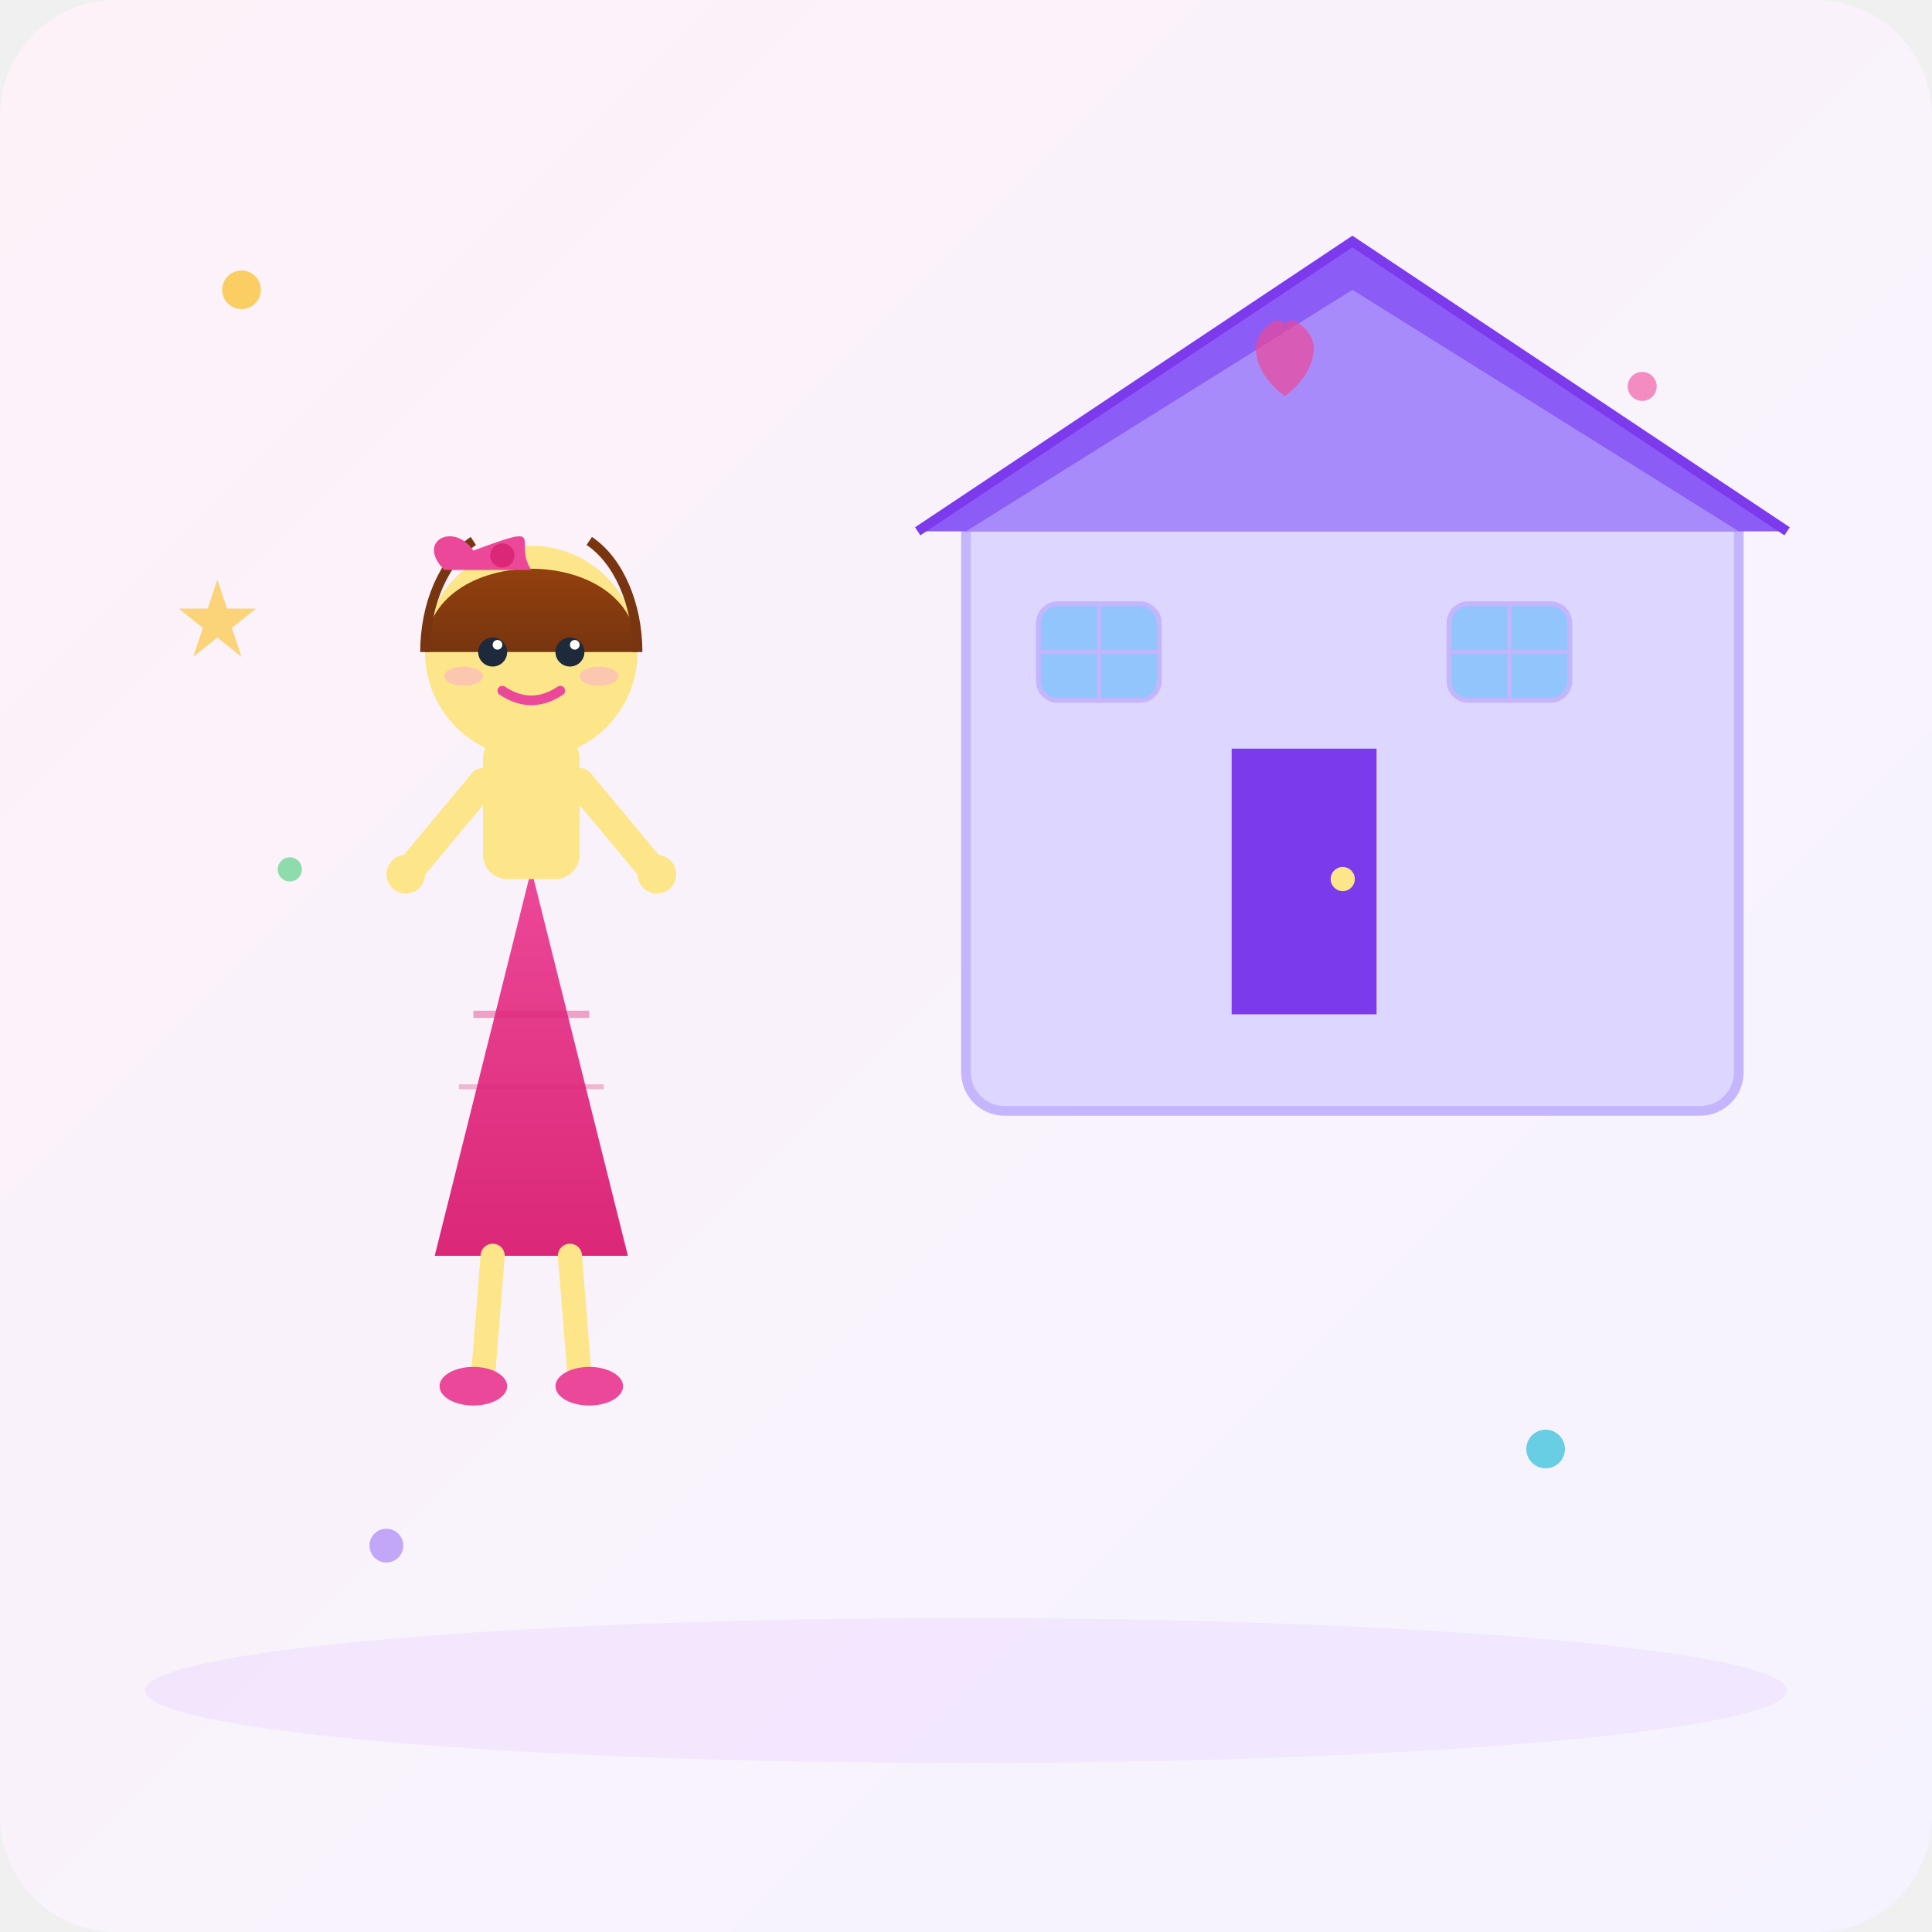
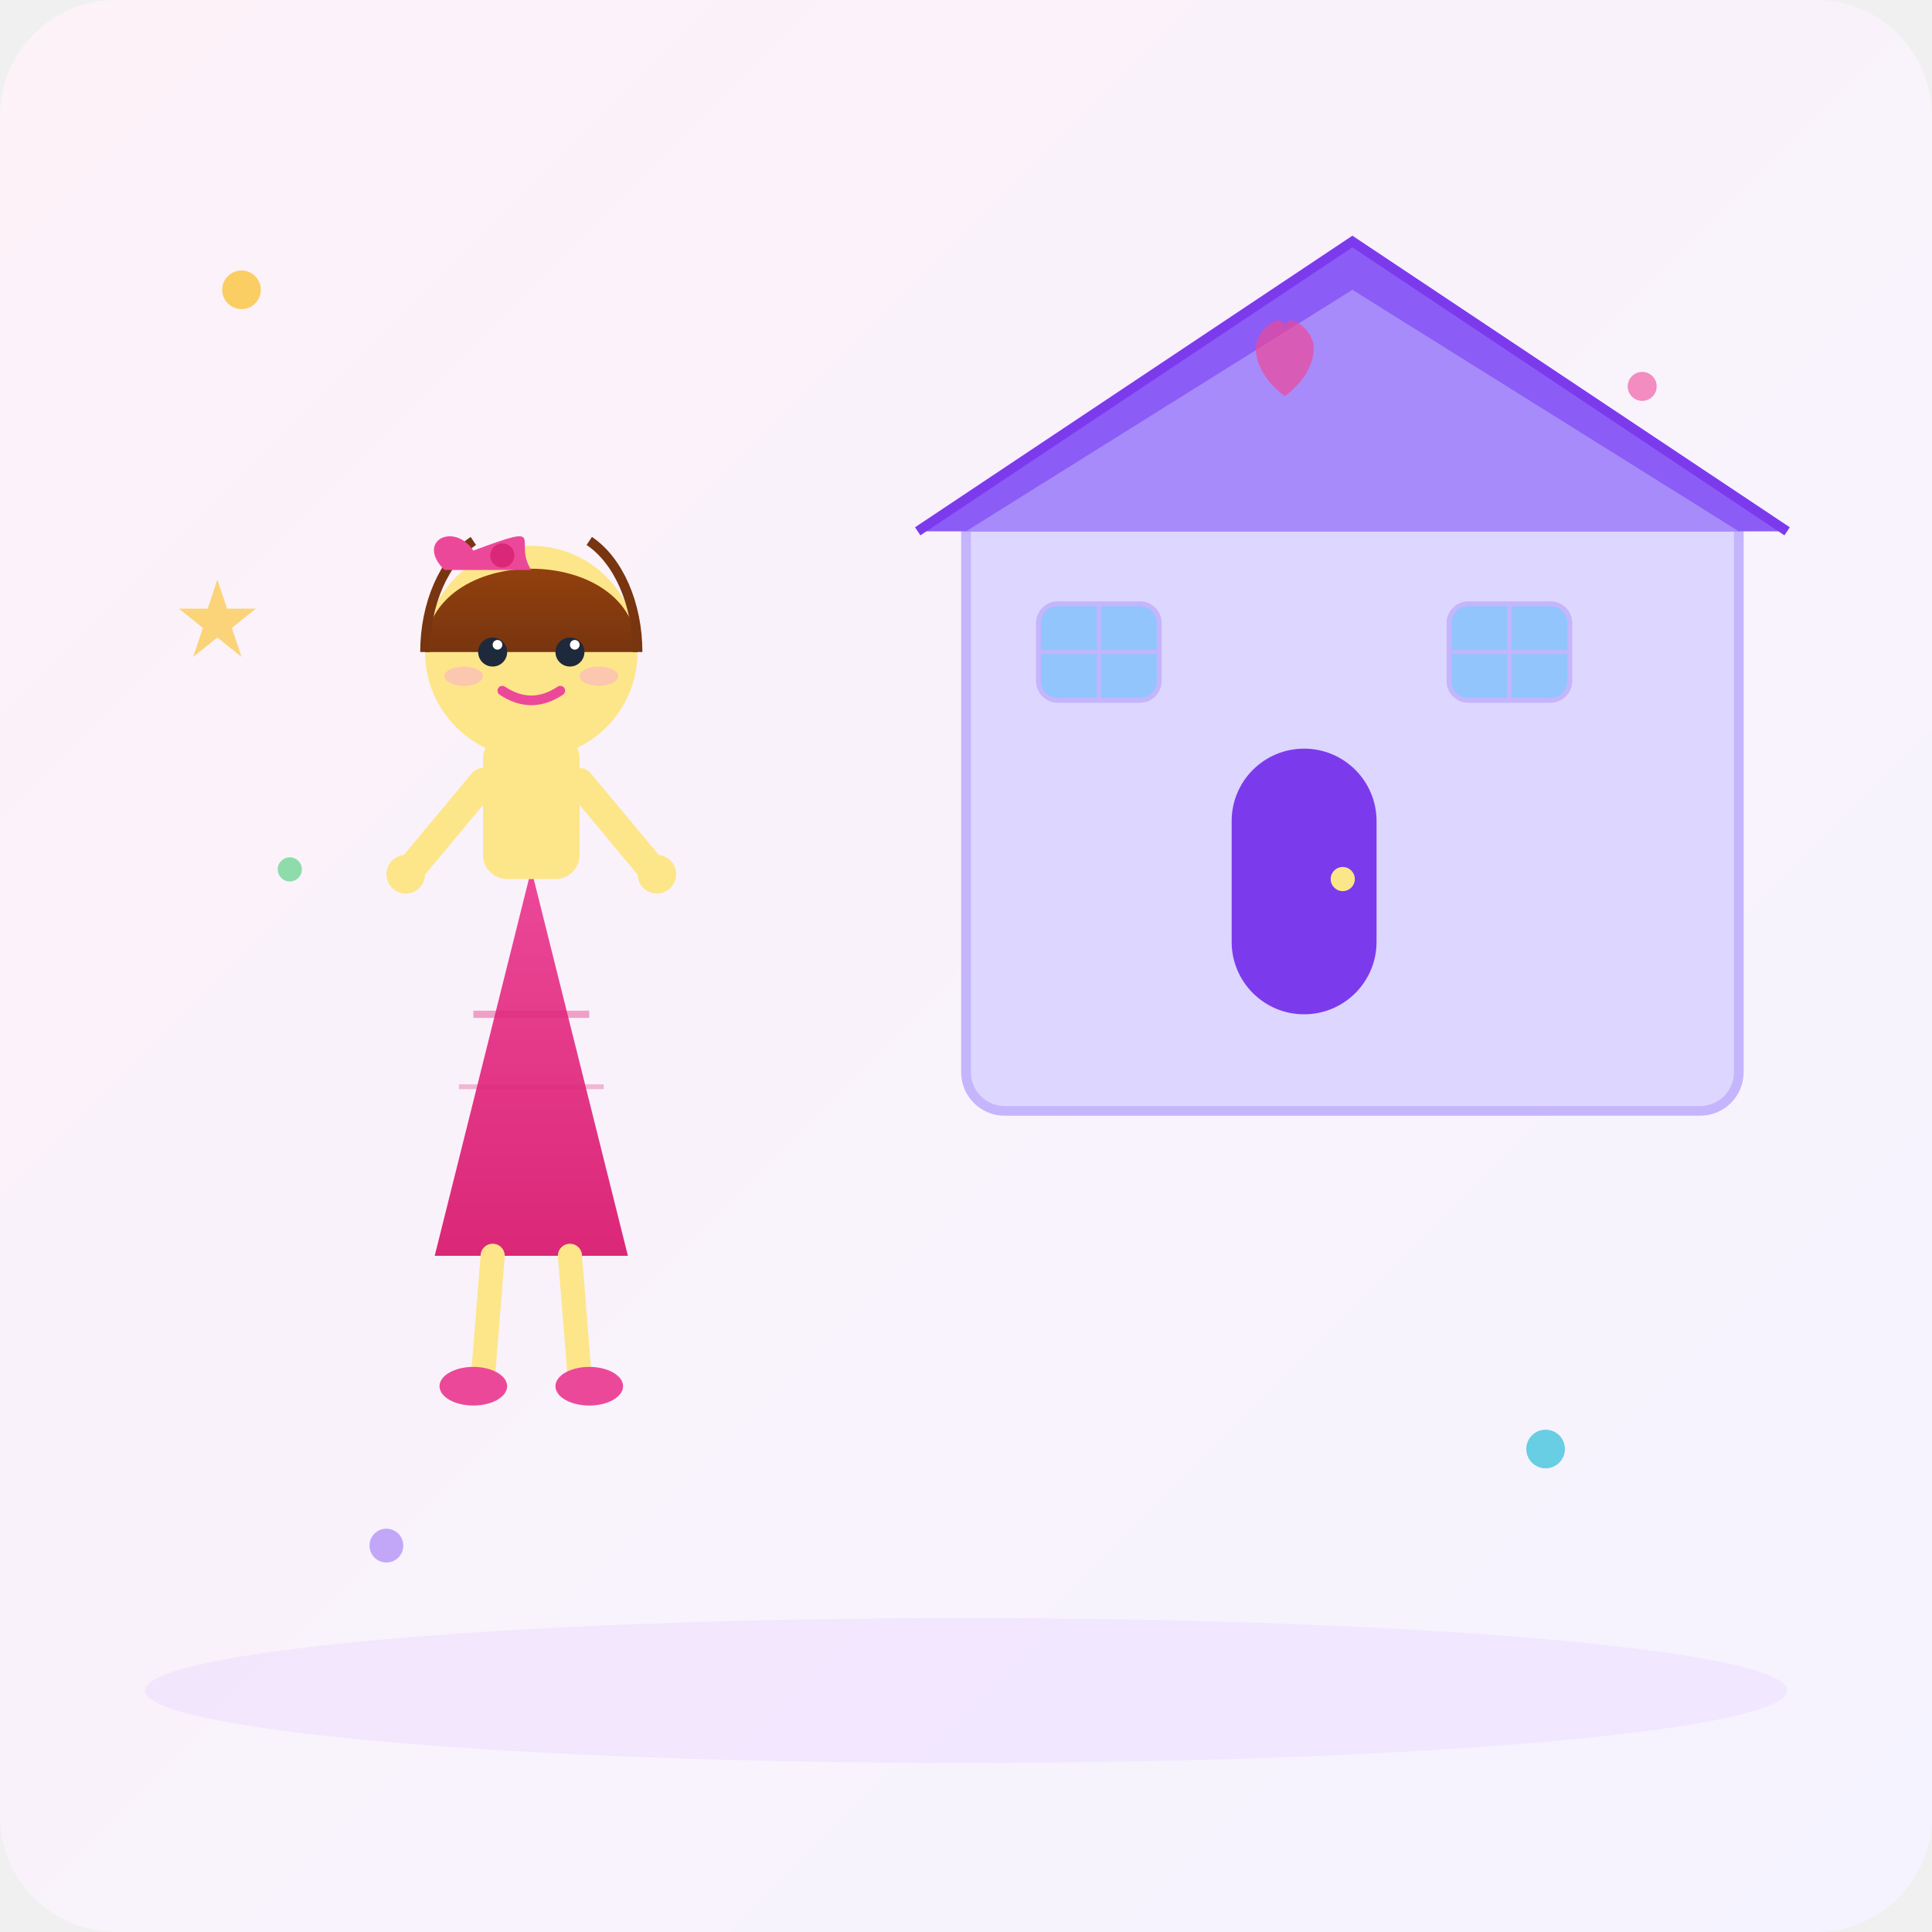
<svg xmlns="http://www.w3.org/2000/svg" width="400" height="400" viewBox="0 0 400 400">
  <defs>
    <linearGradient id="bg1" x1="0%" y1="0%" x2="100%" y2="100%">
      <stop offset="0%" style="stop-color:#FDF2F8" />
      <stop offset="100%" style="stop-color:#F5F3FF" />
    </linearGradient>
    <linearGradient id="dress1" x1="0%" y1="0%" x2="0%" y2="100%">
      <stop offset="0%" style="stop-color:#EC4899" />
      <stop offset="100%" style="stop-color:#DB2777" />
    </linearGradient>
    <linearGradient id="hair1" x1="0%" y1="0%" x2="0%" y2="100%">
      <stop offset="0%" style="stop-color:#92400E" />
      <stop offset="100%" style="stop-color:#78350F" />
    </linearGradient>
  </defs>
  <rect width="400" height="400" fill="url(#bg1)" rx="24" />
  <circle cx="50" cy="60" r="4" fill="#FBBF24" opacity="0.7" />
  <circle cx="340" cy="80" r="3" fill="#EC4899" opacity="0.6" />
  <circle cx="80" cy="320" r="3.5" fill="#8B5CF6" opacity="0.5" />
  <circle cx="320" cy="300" r="4" fill="#06B6D4" opacity="0.6" />
  <circle cx="60" cy="180" r="2.5" fill="#22C55E" opacity="0.5" />
  <circle cx="350" cy="200" r="3" fill="#F97316" opacity="0.5" />
  <path d="M45 120 L47 126 L53 126 L48 130 L50 136 L45 132 L40 136 L42 130 L37 126 L43 126Z" fill="#FBBF24" opacity="0.6" />
  <path d="M345 150 L347 156 L353 156 L348 160 L350 166 L345 162 L340 166 L342 160 L337 156 L343 156Z" fill="#EC4899" opacity="0.5" />
  <rect x="200" y="100" width="160" height="130" rx="8" fill="#DDD6FE" stroke="#C4B5FD" stroke-width="2" />
  <path d="M190 110 L280 50 L370 110" fill="#8B5CF6" stroke="#7C3AED" stroke-width="2" />
  <path d="M200 110 L280 60 L360 110" fill="#A78BFA" />
-   <rect x="255" y="155" width="30" height="55" rx="15 15 0 0" fill="#7C3AED" />
+   <rect x="255" y="155" width="30" height="55" rx="15" fill="#7C3AED" />
  <circle cx="278" cy="182" r="2.5" fill="#FDE68A" />
  <rect x="215" y="125" width="25" height="20" rx="4" fill="#93C5FD" stroke="#C4B5FD" stroke-width="1" />
  <rect x="300" y="125" width="25" height="20" rx="4" fill="#93C5FD" stroke="#C4B5FD" stroke-width="1" />
  <line x1="227.5" y1="125" x2="227.5" y2="145" stroke="#C4B5FD" stroke-width="0.8" />
  <line x1="215" y1="135" x2="240" y2="135" stroke="#C4B5FD" stroke-width="0.8" />
  <line x1="312.5" y1="125" x2="312.5" y2="145" stroke="#C4B5FD" stroke-width="0.8" />
  <line x1="300" y1="135" x2="325" y2="135" stroke="#C4B5FD" stroke-width="0.8" />
  <path d="M272 72 C272 68, 266 64, 266 68 C266 64, 260 68, 260 72 C260 78, 266 82, 266 82 C266 82, 272 78, 272 72Z" fill="#EC4899" opacity="0.7" />
  <g transform="translate(60, 90)">
    <path d="M50 90 L30 170 L70 170Z" fill="url(#dress1)" />
    <path d="M38 120 L62 120" stroke="#DB2777" stroke-width="1.5" opacity="0.4" />
    <path d="M35 135 L65 135" stroke="#DB2777" stroke-width="1" opacity="0.3" />
    <rect x="40" y="62" width="20" height="30" rx="5" fill="#FDE68A" />
    <line x1="40" y1="72" x2="25" y2="90" stroke="#FDE68A" stroke-width="6" stroke-linecap="round" />
    <line x1="60" y1="72" x2="75" y2="90" stroke="#FDE68A" stroke-width="6" stroke-linecap="round" />
    <circle cx="24" cy="91" r="4" fill="#FDE68A" />
    <circle cx="76" cy="91" r="4" fill="#FDE68A" />
    <circle cx="50" cy="45" r="22" fill="#FDE68A" />
    <path d="M28 45 C28 22, 72 22, 72 45" fill="url(#hair1)" />
    <path d="M28 45 C28 35, 32 26, 38 22" stroke="#78350F" stroke-width="2" fill="none" />
    <path d="M72 45 C72 35, 68 26, 62 22" stroke="#78350F" stroke-width="2" fill="none" />
    <circle cx="42" cy="45" r="3" fill="#1E293B" />
    <circle cx="58" cy="45" r="3" fill="#1E293B" />
    <circle cx="43" cy="43.5" r="1" fill="white" />
    <circle cx="59" cy="43.5" r="1" fill="white" />
    <path d="M44 53 Q50 57, 56 53" stroke="#EC4899" stroke-width="2" fill="none" stroke-linecap="round" />
    <ellipse cx="36" cy="50" rx="4" ry="2" fill="#F9A8D4" opacity="0.5" />
    <ellipse cx="64" cy="50" rx="4" ry="2" fill="#F9A8D4" opacity="0.5" />
    <path d="M38 24 C34 18, 26 22, 32 28 L50 28 C46 22, 54 18, 38 24Z" fill="#EC4899" />
    <circle cx="44" cy="25" r="2.5" fill="#DB2777" />
    <line x1="42" y1="170" x2="40" y2="195" stroke="#FDE68A" stroke-width="5" stroke-linecap="round" />
    <line x1="58" y1="170" x2="60" y2="195" stroke="#FDE68A" stroke-width="5" stroke-linecap="round" />
    <ellipse cx="38" cy="197" rx="7" ry="4" fill="#EC4899" />
    <ellipse cx="62" cy="197" rx="7" ry="4" fill="#EC4899" />
  </g>
  <ellipse cx="200" cy="350" rx="170" ry="15" fill="#E9D5FF" opacity="0.4" />
</svg>
